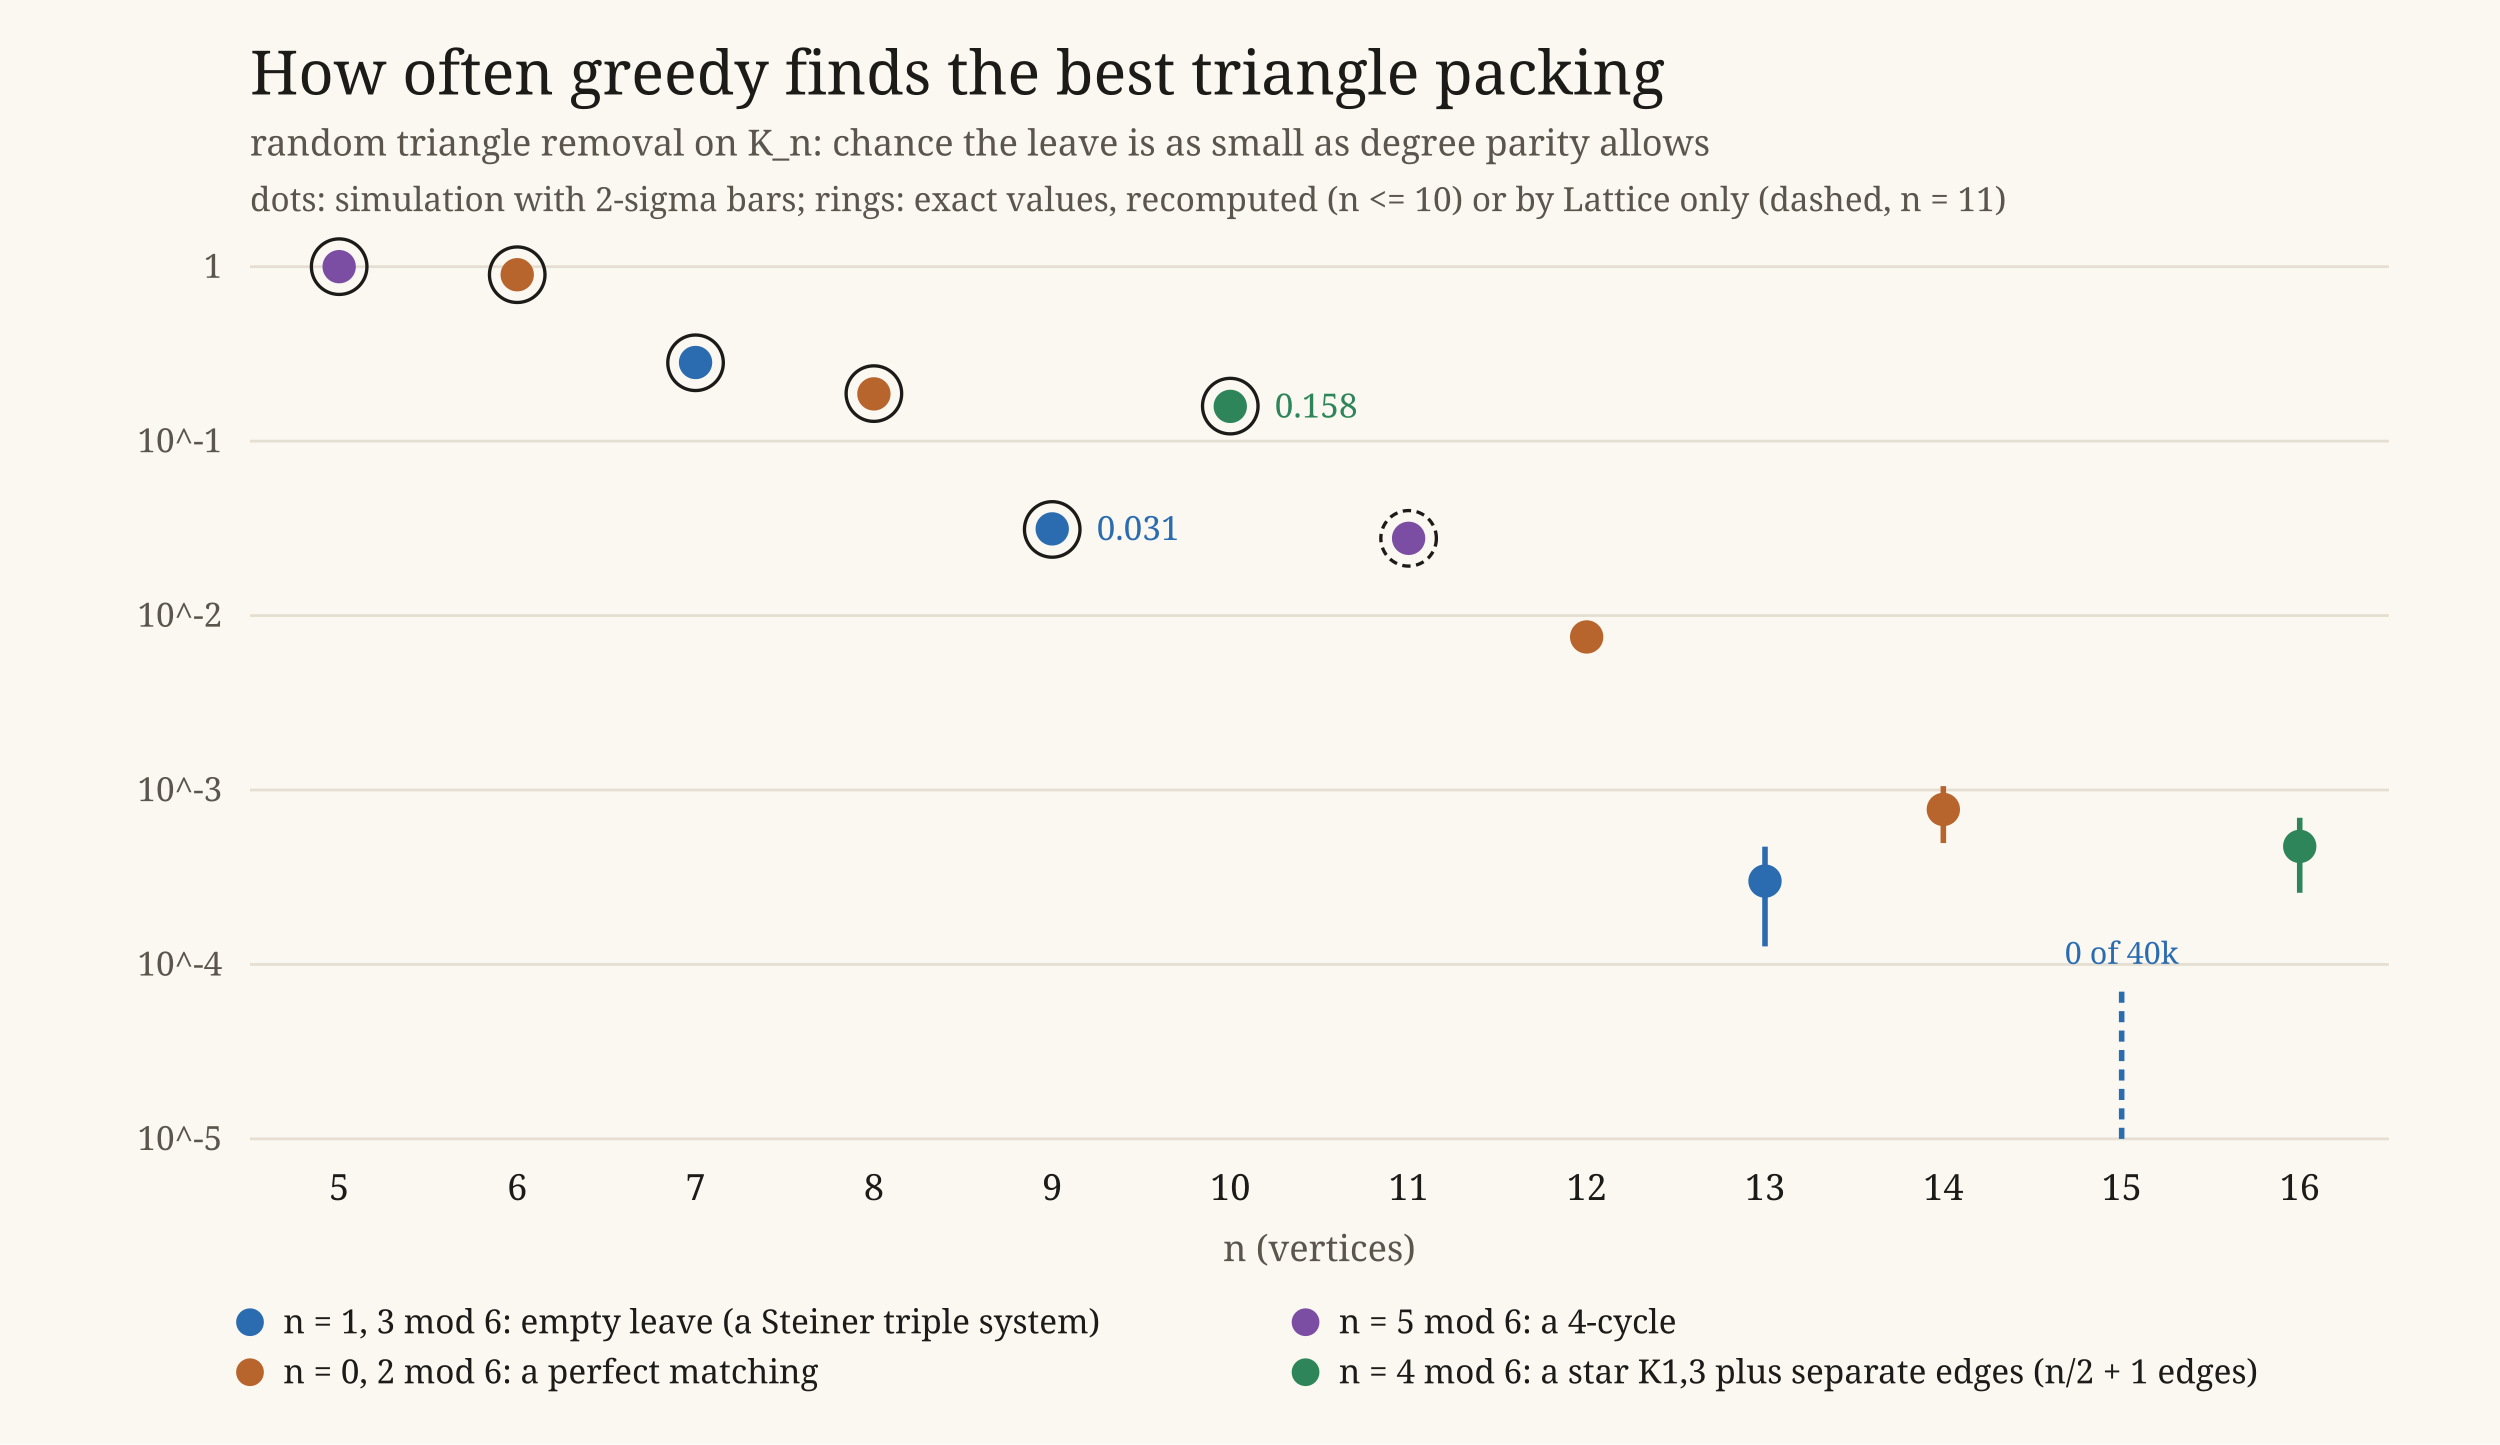
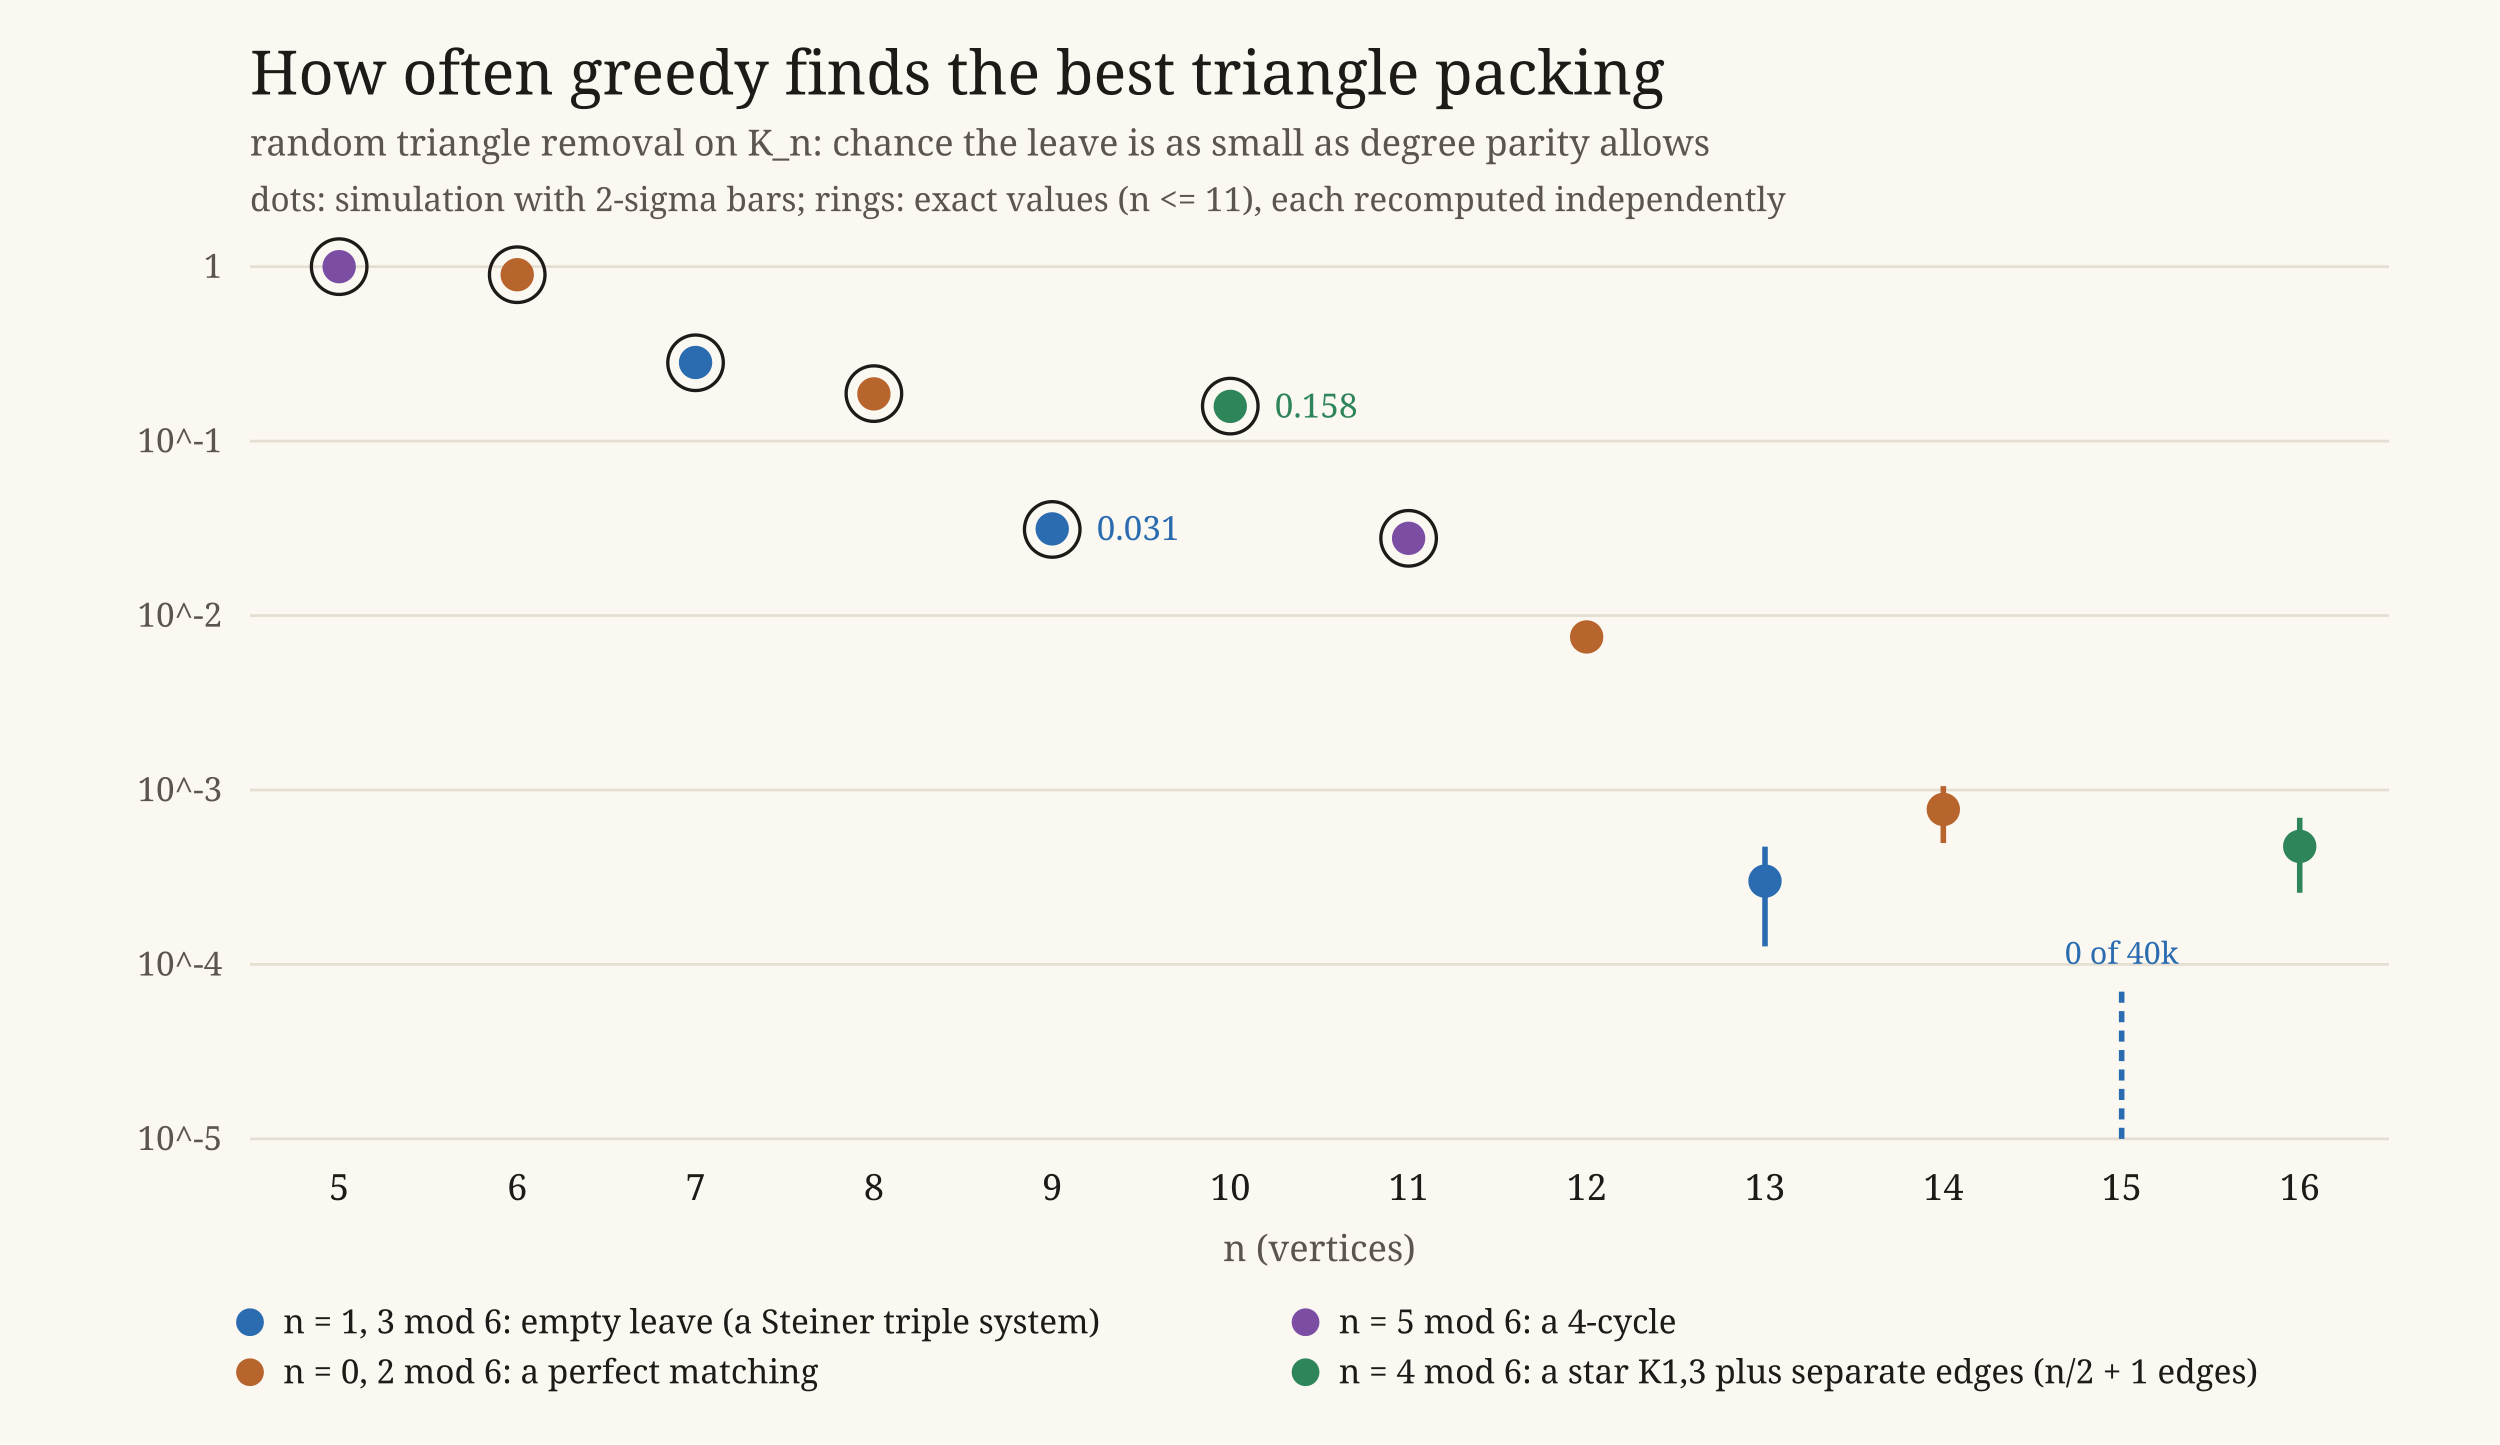
<svg xmlns="http://www.w3.org/2000/svg" viewBox="0 0 900 520" width="900" height="520" font-family="Georgia, serif">
  <rect width="900" height="520" fill="#fbf8f2" />
  <text x="90" y="34" font-size="22" fill="#1d1b18">How often greedy finds the best triangle packing</text>
  <text x="90" y="56" font-size="13" fill="#5a554d">random triangle removal on K_n: chance the leave is as small as degree parity allows</text>
  <line x1="90" y1="410.0" x2="860" y2="410.0" stroke="#e5ded2" />
  <text x="80" y="414.0" font-size="12" text-anchor="end" fill="#5a554d">10^-5</text>
  <line x1="90" y1="347.2" x2="860" y2="347.2" stroke="#e5ded2" />
  <text x="80" y="351.2" font-size="12" text-anchor="end" fill="#5a554d">10^-4</text>
  <line x1="90" y1="284.4" x2="860" y2="284.4" stroke="#e5ded2" />
  <text x="80" y="288.4" font-size="12" text-anchor="end" fill="#5a554d">10^-3</text>
  <line x1="90" y1="221.6" x2="860" y2="221.6" stroke="#e5ded2" />
  <text x="80" y="225.6" font-size="12" text-anchor="end" fill="#5a554d">10^-2</text>
  <line x1="90" y1="158.8" x2="860" y2="158.8" stroke="#e5ded2" />
  <text x="80" y="162.8" font-size="12" text-anchor="end" fill="#5a554d">10^-1</text>
  <line x1="90" y1="96.0" x2="860" y2="96.0" stroke="#e5ded2" />
  <text x="80" y="100.0" font-size="12" text-anchor="end" fill="#5a554d">1</text>
  <text x="122.1" y="432" font-size="13" text-anchor="middle" fill="#1d1b18">5</text>
  <circle cx="122.1" cy="96.0" r="6" fill="#7b4ea3" />
  <circle cx="122.1" cy="96.0" r="10" fill="none" stroke="#1d1b18" stroke-width="1.2" />
  <text x="186.2" y="432" font-size="13" text-anchor="middle" fill="#1d1b18">6</text>
  <line x1="186.2" y1="98.8" x2="186.2" y2="98.9" stroke="#b7642d" stroke-width="2" />
  <circle cx="186.2" cy="98.9" r="6" fill="#b7642d" />
  <circle cx="186.2" cy="98.9" r="10" fill="none" stroke="#1d1b18" stroke-width="1.2" />
  <text x="250.4" y="432" font-size="13" text-anchor="middle" fill="#1d1b18">7</text>
  <line x1="250.4" y1="130.3" x2="250.4" y2="130.7" stroke="#2b6cb0" stroke-width="2" />
  <circle cx="250.4" cy="130.5" r="6" fill="#2b6cb0" />
  <circle cx="250.4" cy="130.6" r="10" fill="none" stroke="#1d1b18" stroke-width="1.2" />
  <text x="314.6" y="432" font-size="13" text-anchor="middle" fill="#1d1b18">8</text>
  <line x1="314.6" y1="141.5" x2="314.6" y2="142.0" stroke="#b7642d" stroke-width="2" />
  <circle cx="314.6" cy="141.8" r="6" fill="#b7642d" />
  <circle cx="314.6" cy="141.7" r="10" fill="none" stroke="#1d1b18" stroke-width="1.2" />
  <text x="378.8" y="432" font-size="13" text-anchor="middle" fill="#1d1b18">9</text>
  <line x1="378.8" y1="189.7" x2="378.8" y2="191.1" stroke="#2b6cb0" stroke-width="2" />
  <circle cx="378.8" cy="190.4" r="6" fill="#2b6cb0" />
  <circle cx="378.8" cy="190.6" r="10" fill="none" stroke="#1d1b18" stroke-width="1.2" />
  <text x="394.8" y="194.4" font-size="12" fill="#2b6cb0">0.031</text>
  <text x="442.9" y="432" font-size="13" text-anchor="middle" fill="#1d1b18">10</text>
  <line x1="442.9" y1="145.9" x2="442.9" y2="146.7" stroke="#2f855a" stroke-width="2" />
  <circle cx="442.9" cy="146.3" r="6" fill="#2f855a" />
  <circle cx="442.9" cy="146.2" r="10" fill="none" stroke="#1d1b18" stroke-width="1.2" />
  <text x="458.9" y="150.3" font-size="12" fill="#2f855a">0.158</text>
  <text x="507.1" y="432" font-size="13" text-anchor="middle" fill="#1d1b18">11</text>
  <line x1="507.1" y1="192.8" x2="507.1" y2="194.9" stroke="#7b4ea3" stroke-width="2" />
  <circle cx="507.1" cy="193.8" r="6" fill="#7b4ea3" />
-   <circle cx="507.1" cy="193.8" r="10" fill="none" stroke="#1d1b18" stroke-width="1.2" stroke-dasharray="3 2" />
+   <circle cx="507.1" cy="193.8" r="10" fill="none" stroke="#1d1b18" stroke-width="1.2" />
  <text x="571.2" y="432" font-size="13" text-anchor="middle" fill="#1d1b18">12</text>
  <line x1="571.2" y1="227.4" x2="571.2" y2="231.4" stroke="#b7642d" stroke-width="2" />
  <circle cx="571.2" cy="229.3" r="6" fill="#b7642d" />
  <text x="635.4" y="432" font-size="13" text-anchor="middle" fill="#1d1b18">13</text>
  <line x1="635.4" y1="304.8" x2="635.4" y2="340.7" stroke="#2b6cb0" stroke-width="2" />
  <circle cx="635.4" cy="317.2" r="6" fill="#2b6cb0" />
  <text x="699.6" y="432" font-size="13" text-anchor="middle" fill="#1d1b18">14</text>
  <line x1="699.6" y1="283.0" x2="699.6" y2="303.5" stroke="#b7642d" stroke-width="2" />
  <circle cx="699.6" cy="291.4" r="6" fill="#b7642d" />
  <text x="763.8" y="432" font-size="13" text-anchor="middle" fill="#1d1b18">15</text>
  <line x1="763.8" y1="410.0" x2="763.8" y2="355.0" stroke="#2b6cb0" stroke-width="2" stroke-dasharray="4 3" />
  <text x="763.8" y="347.0" font-size="11" text-anchor="middle" fill="#2b6cb0">0 of 40k</text>
  <text x="827.9" y="432" font-size="13" text-anchor="middle" fill="#1d1b18">16</text>
  <line x1="827.9" y1="294.4" x2="827.9" y2="321.4" stroke="#2f855a" stroke-width="2" />
  <circle cx="827.9" cy="304.7" r="6" fill="#2f855a" />
  <text x="475" y="454" font-size="13" text-anchor="middle" fill="#5a554d">n (vertices)</text>
  <circle cx="90" cy="476" r="5" fill="#2b6cb0" />
  <text x="102" y="480" font-size="12" fill="#1d1b18">n = 1, 3 mod 6: empty leave (a Steiner triple system)</text>
  <circle cx="470" cy="476" r="5" fill="#7b4ea3" />
  <text x="482" y="480" font-size="12" fill="#1d1b18">n = 5 mod 6: a 4-cycle</text>
  <circle cx="90" cy="494" r="5" fill="#b7642d" />
  <text x="102" y="498" font-size="12" fill="#1d1b18">n = 0, 2 mod 6: a perfect matching</text>
  <circle cx="470" cy="494" r="5" fill="#2f855a" />
  <text x="482" y="498" font-size="12" fill="#1d1b18">n = 4 mod 6: a star K1,3 plus separate edges (n/2 + 1 edges)</text>
-   <text x="90" y="76" font-size="12" fill="#5a554d">dots: simulation with 2-sigma bars; rings: exact values, recomputed (n &lt;= 10) or by Lattice only (dashed, n = 11)</text>
+   <text x="90" y="76" font-size="12" fill="#5a554d">dots: simulation with 2-sigma bars; rings: exact values (n &lt;= 11), each recomputed independently</text>
</svg>
